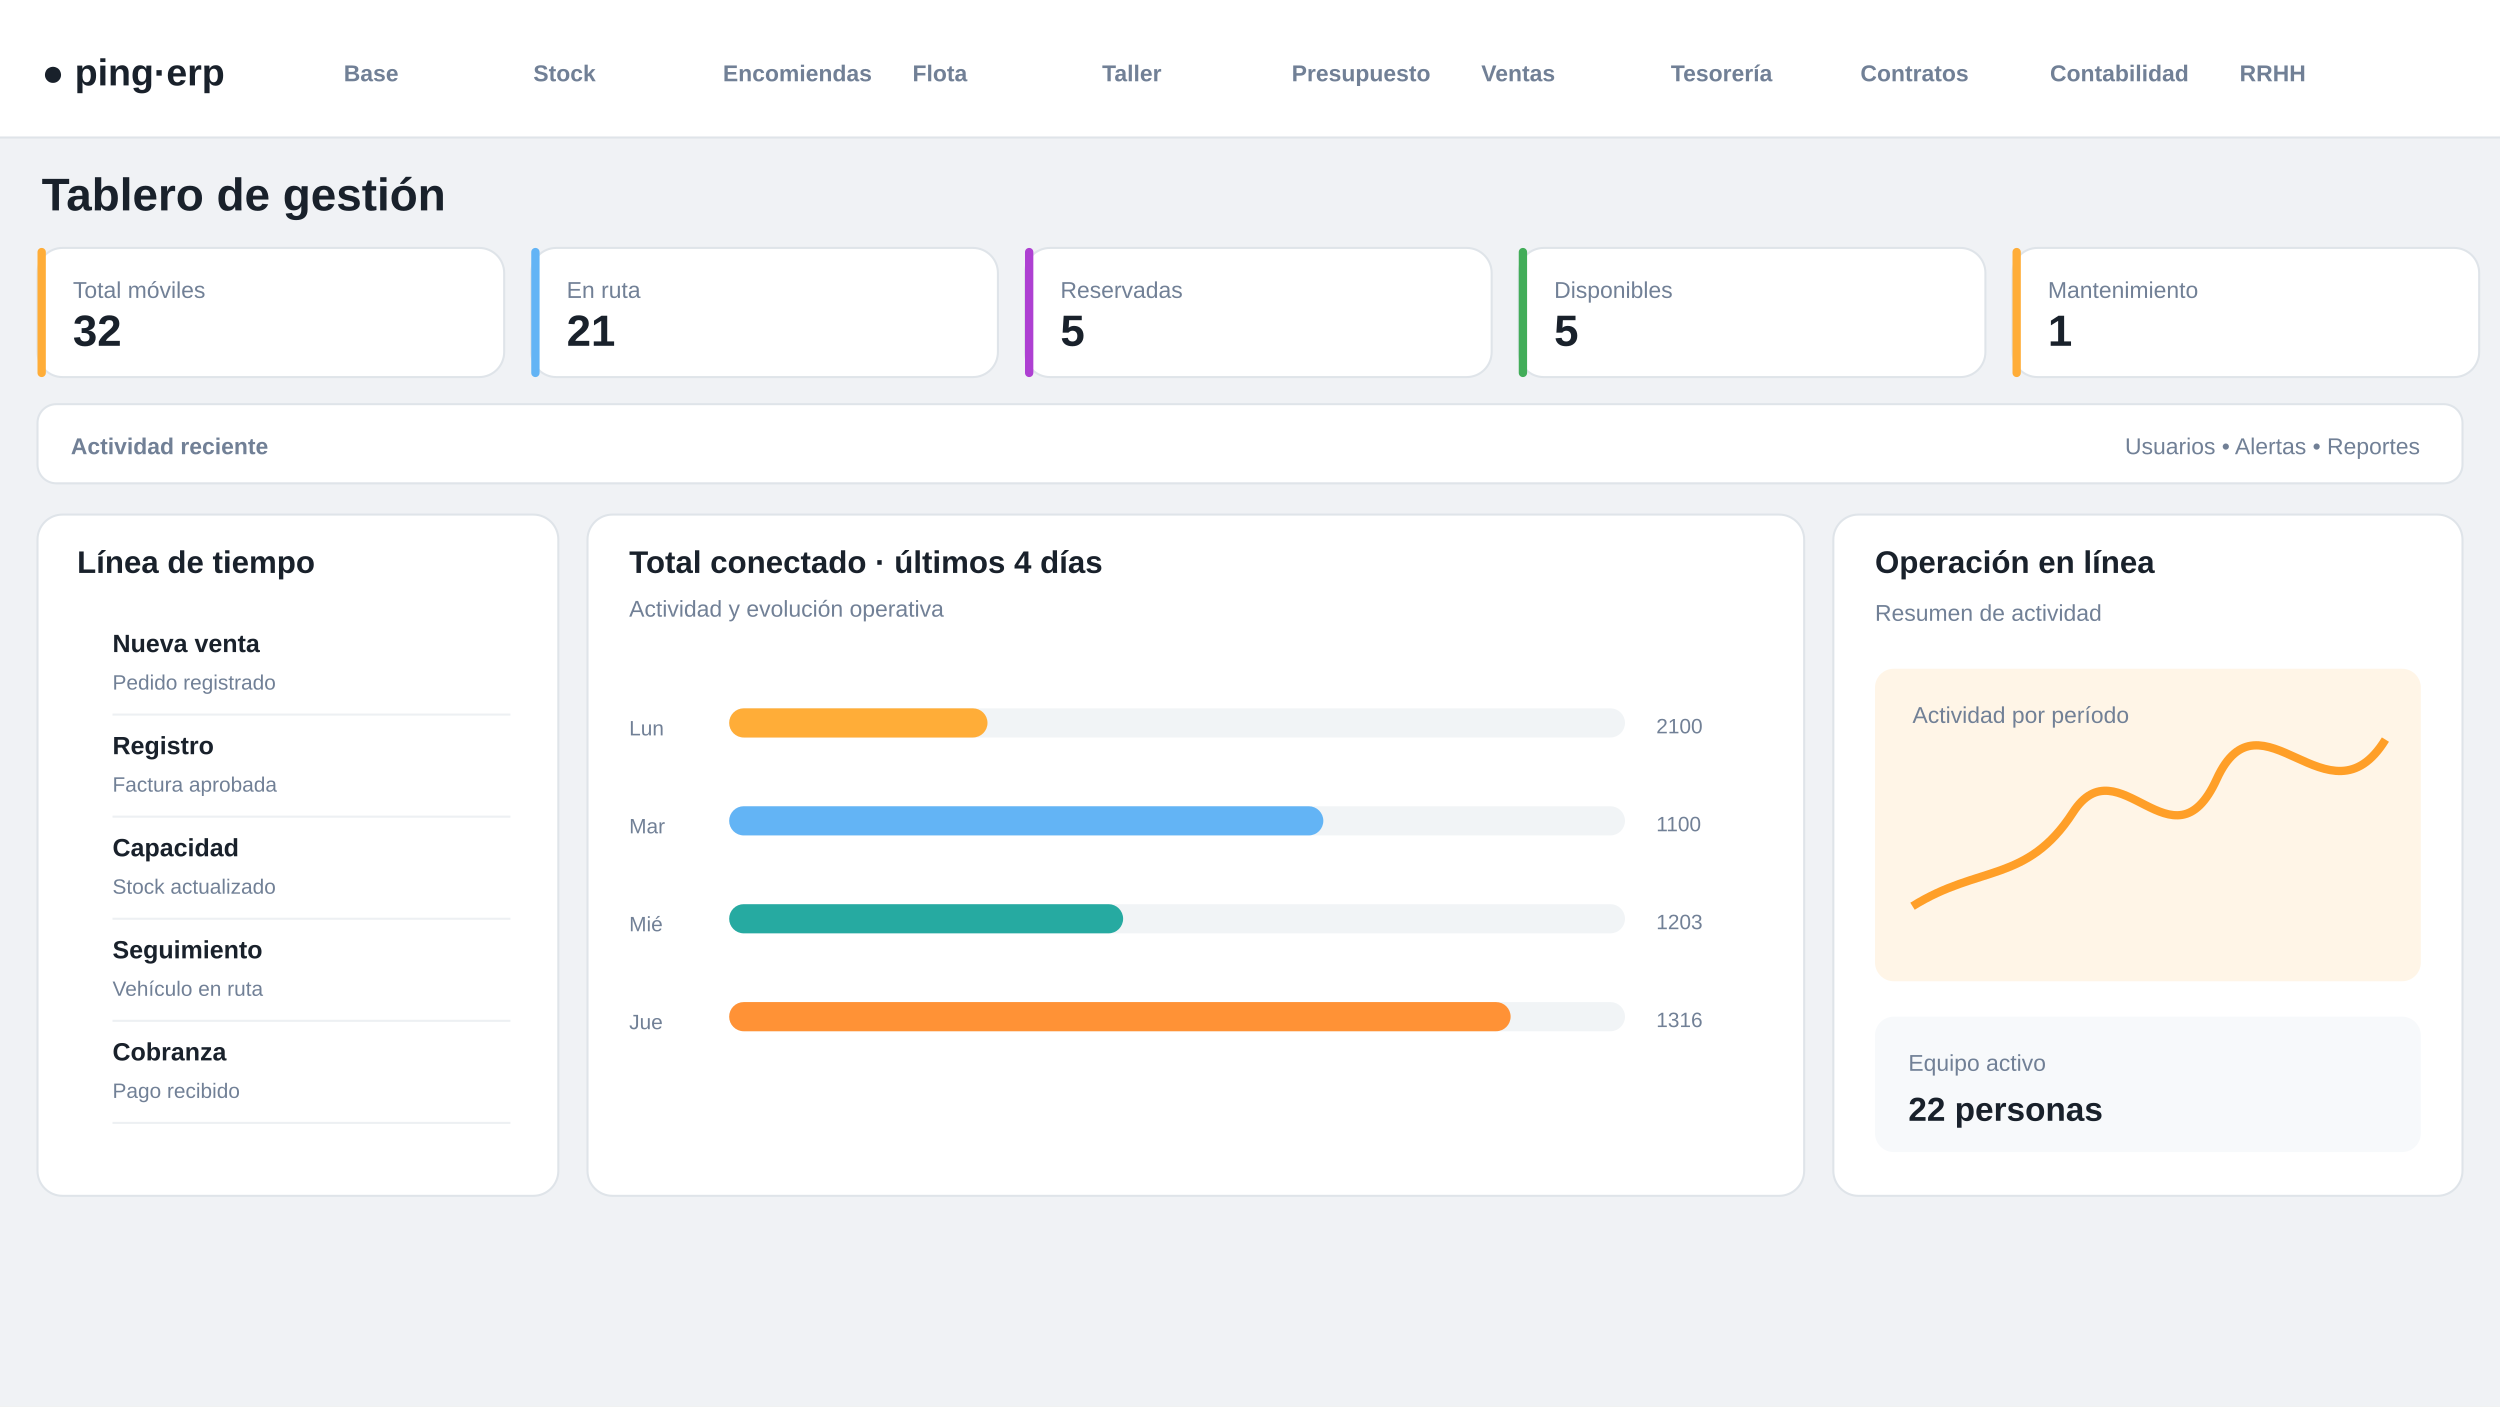
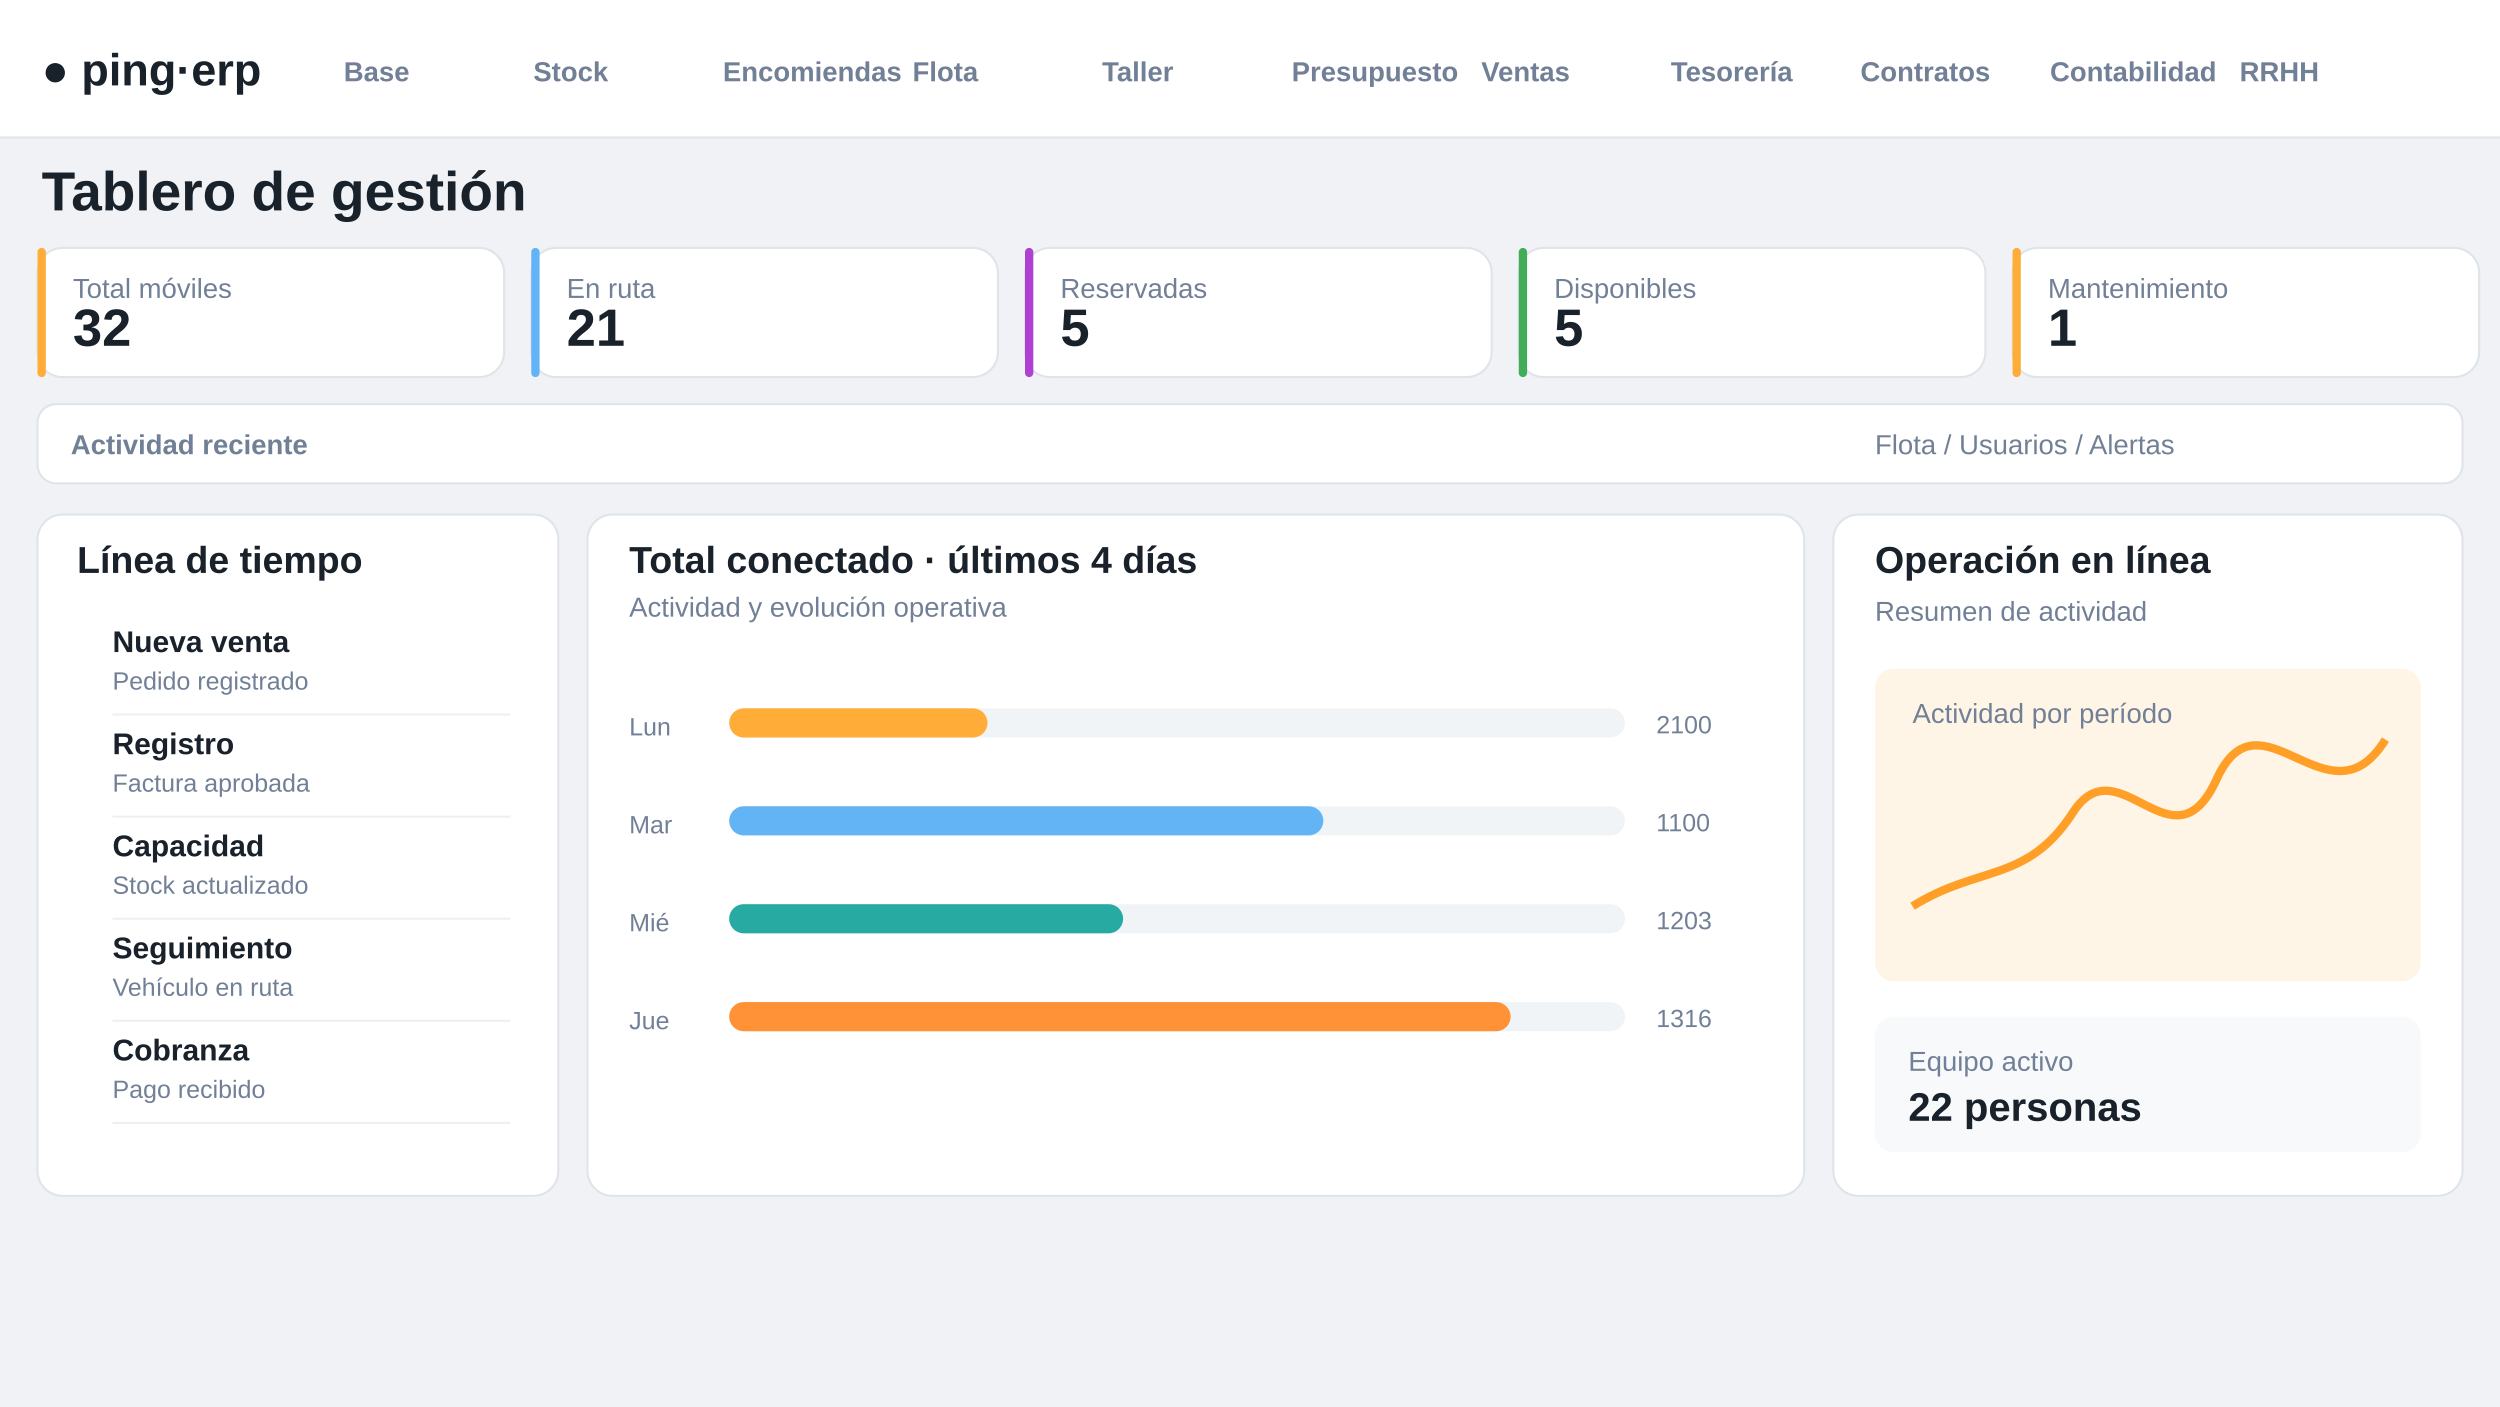
<svg xmlns="http://www.w3.org/2000/svg" viewBox="0 0 1200 675" role="img" aria-label="PingERP tablero de gestión">
  <rect width="1200" height="675" fill="#f0f2f5" />
  <rect x="0" y="0" width="1200" height="66" rx="0" fill="#fff" stroke="none" stroke-width="1" />
-   <text x="20" y="41" font-family="Arial,Helvetica,sans-serif" font-size="18" fill="#19212b" font-weight="700">● ping·erp</text>
-   <text x="165" y="39" font-family="Arial,Helvetica,sans-serif" font-size="11" fill="#718096" font-weight="600">Base</text>
-   <text x="256" y="39" font-family="Arial,Helvetica,sans-serif" font-size="11" fill="#718096" font-weight="600">Stock</text>
-   <text x="347" y="39" font-family="Arial,Helvetica,sans-serif" font-size="11" fill="#718096" font-weight="600">Encomiendas</text>
-   <text x="438" y="39" font-family="Arial,Helvetica,sans-serif" font-size="11" fill="#718096" font-weight="600">Flota</text>
-   <text x="529" y="39" font-family="Arial,Helvetica,sans-serif" font-size="11" fill="#718096" font-weight="600">Taller</text>
-   <text x="620" y="39" font-family="Arial,Helvetica,sans-serif" font-size="11" fill="#718096" font-weight="600">Presupuesto</text>
-   <text x="711" y="39" font-family="Arial,Helvetica,sans-serif" font-size="11" fill="#718096" font-weight="600">Ventas</text>
-   <text x="802" y="39" font-family="Arial,Helvetica,sans-serif" font-size="11" fill="#718096" font-weight="600">Tesorería</text>
-   <text x="893" y="39" font-family="Arial,Helvetica,sans-serif" font-size="11" fill="#718096" font-weight="600">Contratos</text>
-   <text x="984" y="39" font-family="Arial,Helvetica,sans-serif" font-size="11" fill="#718096" font-weight="600">Contabilidad</text>
-   <text x="1075" y="39" font-family="Arial,Helvetica,sans-serif" font-size="11" fill="#718096" font-weight="600">RRHH</text>
+   <text x="20" y="41" font-family="Arial,Helvetica,sans-serif" font-size="21.6" fill="#19212b" font-weight="700">● ping·erp</text>
+   <text x="165" y="39" font-family="Arial,Helvetica,sans-serif" font-size="13.2" fill="#718096" font-weight="600">Base</text>
+   <text x="256" y="39" font-family="Arial,Helvetica,sans-serif" font-size="13.2" fill="#718096" font-weight="600">Stock</text>
+   <text x="347" y="39" font-family="Arial,Helvetica,sans-serif" font-size="13.2" fill="#718096" font-weight="600">Encomiendas</text>
+   <text x="438" y="39" font-family="Arial,Helvetica,sans-serif" font-size="13.2" fill="#718096" font-weight="600">Flota</text>
+   <text x="529" y="39" font-family="Arial,Helvetica,sans-serif" font-size="13.2" fill="#718096" font-weight="600">Taller</text>
+   <text x="620" y="39" font-family="Arial,Helvetica,sans-serif" font-size="13.2" fill="#718096" font-weight="600">Presupuesto</text>
+   <text x="711" y="39" font-family="Arial,Helvetica,sans-serif" font-size="13.2" fill="#718096" font-weight="600">Ventas</text>
+   <text x="802" y="39" font-family="Arial,Helvetica,sans-serif" font-size="13.2" fill="#718096" font-weight="600">Tesorería</text>
+   <text x="893" y="39" font-family="Arial,Helvetica,sans-serif" font-size="13.2" fill="#718096" font-weight="600">Contratos</text>
+   <text x="984" y="39" font-family="Arial,Helvetica,sans-serif" font-size="13.2" fill="#718096" font-weight="600">Contabilidad</text>
+   <text x="1075" y="39" font-family="Arial,Helvetica,sans-serif" font-size="13.2" fill="#718096" font-weight="600">RRHH</text>
  <path d="M0 66H1200" stroke="#dfe4e9" stroke-width="1" />
-   <text x="20" y="101" font-family="Arial,Helvetica,sans-serif" font-size="22" fill="#19212b" font-weight="700">Tablero de gestión</text>
+   <text x="20" y="101" font-family="Arial,Helvetica,sans-serif" font-size="26.4" fill="#19212b" font-weight="700">Tablero de gestión</text>
  <rect x="18" y="119" width="224" height="62" rx="12" fill="#fff" stroke="#dfe4e9" stroke-width="1" />
  <rect x="18" y="119" width="4" height="62" rx="2" fill="#ffad38" stroke="none" stroke-width="1" />
-   <text x="35" y="143" font-family="Arial,Helvetica,sans-serif" font-size="11" fill="#718096" font-weight="400">Total móviles</text>
-   <text x="35" y="166" font-family="Arial,Helvetica,sans-serif" font-size="21" fill="#19212b" font-weight="700">32</text>
+   <text x="35" y="143" font-family="Arial,Helvetica,sans-serif" font-size="13.2" fill="#718096" font-weight="400">Total móviles</text>
+   <text x="35" y="166" font-family="Arial,Helvetica,sans-serif" font-size="25.2" fill="#19212b" font-weight="700">32</text>
  <rect x="255" y="119" width="224" height="62" rx="12" fill="#fff" stroke="#dfe4e9" stroke-width="1" />
  <rect x="255" y="119" width="4" height="62" rx="2" fill="#63b4f5" stroke="none" stroke-width="1" />
-   <text x="272" y="143" font-family="Arial,Helvetica,sans-serif" font-size="11" fill="#718096" font-weight="400">En ruta</text>
-   <text x="272" y="166" font-family="Arial,Helvetica,sans-serif" font-size="21" fill="#19212b" font-weight="700">21</text>
+   <text x="272" y="143" font-family="Arial,Helvetica,sans-serif" font-size="13.2" fill="#718096" font-weight="400">En ruta</text>
+   <text x="272" y="166" font-family="Arial,Helvetica,sans-serif" font-size="25.2" fill="#19212b" font-weight="700">21</text>
  <rect x="492" y="119" width="224" height="62" rx="12" fill="#fff" stroke="#dfe4e9" stroke-width="1" />
  <rect x="492" y="119" width="4" height="62" rx="2" fill="#ae40d2" stroke="none" stroke-width="1" />
-   <text x="509" y="143" font-family="Arial,Helvetica,sans-serif" font-size="11" fill="#718096" font-weight="400">Reservadas</text>
-   <text x="509" y="166" font-family="Arial,Helvetica,sans-serif" font-size="21" fill="#19212b" font-weight="700">5</text>
+   <text x="509" y="143" font-family="Arial,Helvetica,sans-serif" font-size="13.2" fill="#718096" font-weight="400">Reservadas</text>
+   <text x="509" y="166" font-family="Arial,Helvetica,sans-serif" font-size="25.2" fill="#19212b" font-weight="700">5</text>
  <rect x="729" y="119" width="224" height="62" rx="12" fill="#fff" stroke="#dfe4e9" stroke-width="1" />
  <rect x="729" y="119" width="4" height="62" rx="2" fill="#42ad59" stroke="none" stroke-width="1" />
-   <text x="746" y="143" font-family="Arial,Helvetica,sans-serif" font-size="11" fill="#718096" font-weight="400">Disponibles</text>
-   <text x="746" y="166" font-family="Arial,Helvetica,sans-serif" font-size="21" fill="#19212b" font-weight="700">5</text>
+   <text x="746" y="143" font-family="Arial,Helvetica,sans-serif" font-size="13.2" fill="#718096" font-weight="400">Disponibles</text>
+   <text x="746" y="166" font-family="Arial,Helvetica,sans-serif" font-size="25.2" fill="#19212b" font-weight="700">5</text>
  <rect x="966" y="119" width="224" height="62" rx="12" fill="#fff" stroke="#dfe4e9" stroke-width="1" />
  <rect x="966" y="119" width="4" height="62" rx="2" fill="#ffad38" stroke="none" stroke-width="1" />
-   <text x="983" y="143" font-family="Arial,Helvetica,sans-serif" font-size="11" fill="#718096" font-weight="400">Mantenimiento</text>
-   <text x="983" y="166" font-family="Arial,Helvetica,sans-serif" font-size="21" fill="#19212b" font-weight="700">1</text>
+   <text x="983" y="143" font-family="Arial,Helvetica,sans-serif" font-size="13.2" fill="#718096" font-weight="400">Mantenimiento</text>
+   <text x="983" y="166" font-family="Arial,Helvetica,sans-serif" font-size="25.2" fill="#19212b" font-weight="700">1</text>
  <rect x="18" y="194" width="1164" height="38" rx="9" fill="#fff" stroke="#dfe4e9" stroke-width="1" />
-   <text x="34" y="218" font-family="Arial,Helvetica,sans-serif" font-size="11" fill="#718096" font-weight="700">Actividad reciente</text>
-   <text x="1020" y="218" font-family="Arial,Helvetica,sans-serif" font-size="11" fill="#718096" font-weight="400">Usuarios   •   Alertas   •   Reportes</text>
+   <text x="34" y="218" font-family="Arial,Helvetica,sans-serif" font-size="13.2" fill="#718096" font-weight="700">Actividad reciente</text>
+   <text x="900" y="218" font-family="Arial,Helvetica,sans-serif" font-size="13.2" fill="#718096" font-weight="400">Flota  /  Usuarios  /  Alertas</text>
  <rect x="18" y="247" width="250" height="327" rx="12" fill="#fff" stroke="#dfe4e9" stroke-width="1" />
-   <text x="37" y="275" font-family="Arial,Helvetica,sans-serif" font-size="15" fill="#19212b" font-weight="700">Línea de tiempo</text>
+   <text x="37" y="275" font-family="Arial,Helvetica,sans-serif" font-size="18" fill="#19212b" font-weight="700">Línea de tiempo</text>
  <circle cx="39" cy="309" r="#63b4f5" fill="5" />
-   <text x="54" y="313" font-family="Arial,Helvetica,sans-serif" font-size="12" fill="#19212b" font-weight="700">Nueva venta</text>
-   <text x="54" y="331" font-family="Arial,Helvetica,sans-serif" font-size="10" fill="#718096" font-weight="400">Pedido registrado</text>
+   <text x="54" y="313" font-family="Arial,Helvetica,sans-serif" font-size="14.4" fill="#19212b" font-weight="700">Nueva venta</text>
+   <text x="54" y="331" font-family="Arial,Helvetica,sans-serif" font-size="12" fill="#718096" font-weight="400">Pedido registrado</text>
  <path d="M54 343H245" stroke="#edf0f3" stroke-width="1" />
  <circle cx="39" cy="358" r="#26aaa1" fill="5" />
-   <text x="54" y="362" font-family="Arial,Helvetica,sans-serif" font-size="12" fill="#19212b" font-weight="700">Registro</text>
-   <text x="54" y="380" font-family="Arial,Helvetica,sans-serif" font-size="10" fill="#718096" font-weight="400">Factura aprobada</text>
+   <text x="54" y="362" font-family="Arial,Helvetica,sans-serif" font-size="14.4" fill="#19212b" font-weight="700">Registro</text>
+   <text x="54" y="380" font-family="Arial,Helvetica,sans-serif" font-size="12" fill="#718096" font-weight="400">Factura aprobada</text>
  <path d="M54 392H245" stroke="#edf0f3" stroke-width="1" />
  <circle cx="39" cy="407" r="#ffad38" fill="5" />
-   <text x="54" y="411" font-family="Arial,Helvetica,sans-serif" font-size="12" fill="#19212b" font-weight="700">Capacidad</text>
-   <text x="54" y="429" font-family="Arial,Helvetica,sans-serif" font-size="10" fill="#718096" font-weight="400">Stock actualizado</text>
+   <text x="54" y="411" font-family="Arial,Helvetica,sans-serif" font-size="14.4" fill="#19212b" font-weight="700">Capacidad</text>
+   <text x="54" y="429" font-family="Arial,Helvetica,sans-serif" font-size="12" fill="#718096" font-weight="400">Stock actualizado</text>
  <path d="M54 441H245" stroke="#edf0f3" stroke-width="1" />
  <circle cx="39" cy="456" r="#63b4f5" fill="5" />
-   <text x="54" y="460" font-family="Arial,Helvetica,sans-serif" font-size="12" fill="#19212b" font-weight="700">Seguimiento</text>
-   <text x="54" y="478" font-family="Arial,Helvetica,sans-serif" font-size="10" fill="#718096" font-weight="400">Vehículo en ruta</text>
+   <text x="54" y="460" font-family="Arial,Helvetica,sans-serif" font-size="14.4" fill="#19212b" font-weight="700">Seguimiento</text>
+   <text x="54" y="478" font-family="Arial,Helvetica,sans-serif" font-size="12" fill="#718096" font-weight="400">Vehículo en ruta</text>
  <path d="M54 490H245" stroke="#edf0f3" stroke-width="1" />
  <circle cx="39" cy="505" r="#26aaa1" fill="5" />
-   <text x="54" y="509" font-family="Arial,Helvetica,sans-serif" font-size="12" fill="#19212b" font-weight="700">Cobranza</text>
-   <text x="54" y="527" font-family="Arial,Helvetica,sans-serif" font-size="10" fill="#718096" font-weight="400">Pago recibido</text>
+   <text x="54" y="509" font-family="Arial,Helvetica,sans-serif" font-size="14.4" fill="#19212b" font-weight="700">Cobranza</text>
+   <text x="54" y="527" font-family="Arial,Helvetica,sans-serif" font-size="12" fill="#718096" font-weight="400">Pago recibido</text>
  <path d="M54 539H245" stroke="#edf0f3" stroke-width="1" />
  <rect x="282" y="247" width="584" height="327" rx="12" fill="#fff" stroke="#dfe4e9" stroke-width="1" />
-   <text x="302" y="275" font-family="Arial,Helvetica,sans-serif" font-size="15" fill="#19212b" font-weight="700">Total conectado · últimos 4 días</text>
-   <text x="302" y="296" font-family="Arial,Helvetica,sans-serif" font-size="11" fill="#718096" font-weight="400">Actividad y evolución operativa</text>
-   <text x="302" y="353" font-family="Arial,Helvetica,sans-serif" font-size="10" fill="#718096" font-weight="400">Lun</text>
+   <text x="302" y="275" font-family="Arial,Helvetica,sans-serif" font-size="18" fill="#19212b" font-weight="700">Total conectado · últimos 4 días</text>
+   <text x="302" y="296" font-family="Arial,Helvetica,sans-serif" font-size="13.2" fill="#718096" font-weight="400">Actividad y evolución operativa</text>
+   <text x="302" y="353" font-family="Arial,Helvetica,sans-serif" font-size="12" fill="#718096" font-weight="400">Lun</text>
  <rect x="350" y="340" width="430" height="14" rx="7" fill="#f1f4f6" stroke="none" stroke-width="1" />
  <rect x="350" y="340" width="124.0" height="14" rx="7" fill="#ffad38" stroke="none" stroke-width="1" />
-   <text x="795" y="352" font-family="Arial,Helvetica,sans-serif" font-size="10" fill="#718096" font-weight="400">2100</text>
-   <text x="302" y="400" font-family="Arial,Helvetica,sans-serif" font-size="10" fill="#718096" font-weight="400">Mar</text>
+   <text x="795" y="352" font-family="Arial,Helvetica,sans-serif" font-size="12" fill="#718096" font-weight="400">2100</text>
+   <text x="302" y="400" font-family="Arial,Helvetica,sans-serif" font-size="12" fill="#718096" font-weight="400">Mar</text>
  <rect x="350" y="387" width="430" height="14" rx="7" fill="#f1f4f6" stroke="none" stroke-width="1" />
  <rect x="350" y="387" width="285.2" height="14" rx="7" fill="#63b4f5" stroke="none" stroke-width="1" />
-   <text x="795" y="399" font-family="Arial,Helvetica,sans-serif" font-size="10" fill="#718096" font-weight="400">1100</text>
-   <text x="302" y="447" font-family="Arial,Helvetica,sans-serif" font-size="10" fill="#718096" font-weight="400">Mié</text>
+   <text x="795" y="399" font-family="Arial,Helvetica,sans-serif" font-size="12" fill="#718096" font-weight="400">1100</text>
+   <text x="302" y="447" font-family="Arial,Helvetica,sans-serif" font-size="12" fill="#718096" font-weight="400">Mié</text>
  <rect x="350" y="434" width="430" height="14" rx="7" fill="#f1f4f6" stroke="none" stroke-width="1" />
  <rect x="350" y="434" width="189.1" height="14" rx="7" fill="#26aaa1" stroke="none" stroke-width="1" />
-   <text x="795" y="446" font-family="Arial,Helvetica,sans-serif" font-size="10" fill="#718096" font-weight="400">1203</text>
-   <text x="302" y="494" font-family="Arial,Helvetica,sans-serif" font-size="10" fill="#718096" font-weight="400">Jue</text>
+   <text x="795" y="446" font-family="Arial,Helvetica,sans-serif" font-size="12" fill="#718096" font-weight="400">1203</text>
+   <text x="302" y="494" font-family="Arial,Helvetica,sans-serif" font-size="12" fill="#718096" font-weight="400">Jue</text>
  <rect x="350" y="481" width="430" height="14" rx="7" fill="#f1f4f6" stroke="none" stroke-width="1" />
  <rect x="350" y="481" width="375.1" height="14" rx="7" fill="#ff9236" stroke="none" stroke-width="1" />
-   <text x="795" y="493" font-family="Arial,Helvetica,sans-serif" font-size="10" fill="#718096" font-weight="400">1316</text>
+   <text x="795" y="493" font-family="Arial,Helvetica,sans-serif" font-size="12" fill="#718096" font-weight="400">1316</text>
  <rect x="880" y="247" width="302" height="327" rx="12" fill="#fff" stroke="#dfe4e9" stroke-width="1" />
-   <text x="900" y="275" font-family="Arial,Helvetica,sans-serif" font-size="15" fill="#19212b" font-weight="700">Operación en línea</text>
-   <text x="900" y="298" font-family="Arial,Helvetica,sans-serif" font-size="11" fill="#718096" font-weight="400">Resumen de actividad</text>
+   <text x="900" y="275" font-family="Arial,Helvetica,sans-serif" font-size="18" fill="#19212b" font-weight="700">Operación en línea</text>
+   <text x="900" y="298" font-family="Arial,Helvetica,sans-serif" font-size="13.2" fill="#718096" font-weight="400">Resumen de actividad</text>
  <rect x="900" y="321" width="262" height="150" rx="9" fill="#fff5e7" stroke="none" stroke-width="1" />
-   <text x="918" y="347" font-family="Arial,Helvetica,sans-serif" font-size="11" fill="#718096" font-weight="400">Actividad por período</text>
+   <text x="918" y="347" font-family="Arial,Helvetica,sans-serif" font-size="13.2" fill="#718096" font-weight="400">Actividad por período</text>
  <path d="M918 435 C950 415 973 424 995 390 S1043 420 1064 374 S1118 399 1145 355" fill="none" stroke="#ff9f28" stroke-width="4" />
  <rect x="900" y="488" width="262" height="65" rx="9" fill="#f7f9fb" stroke="none" stroke-width="1" />
-   <text x="916" y="514" font-family="Arial,Helvetica,sans-serif" font-size="11" fill="#718096" font-weight="400">Equipo activo</text>
-   <text x="916" y="538" font-family="Arial,Helvetica,sans-serif" font-size="16" fill="#19212b" font-weight="700">22 personas</text>
+   <text x="916" y="514" font-family="Arial,Helvetica,sans-serif" font-size="13.2" fill="#718096" font-weight="400">Equipo activo</text>
+   <text x="916" y="538" font-family="Arial,Helvetica,sans-serif" font-size="19.2" fill="#19212b" font-weight="700">22 personas</text>
</svg>
